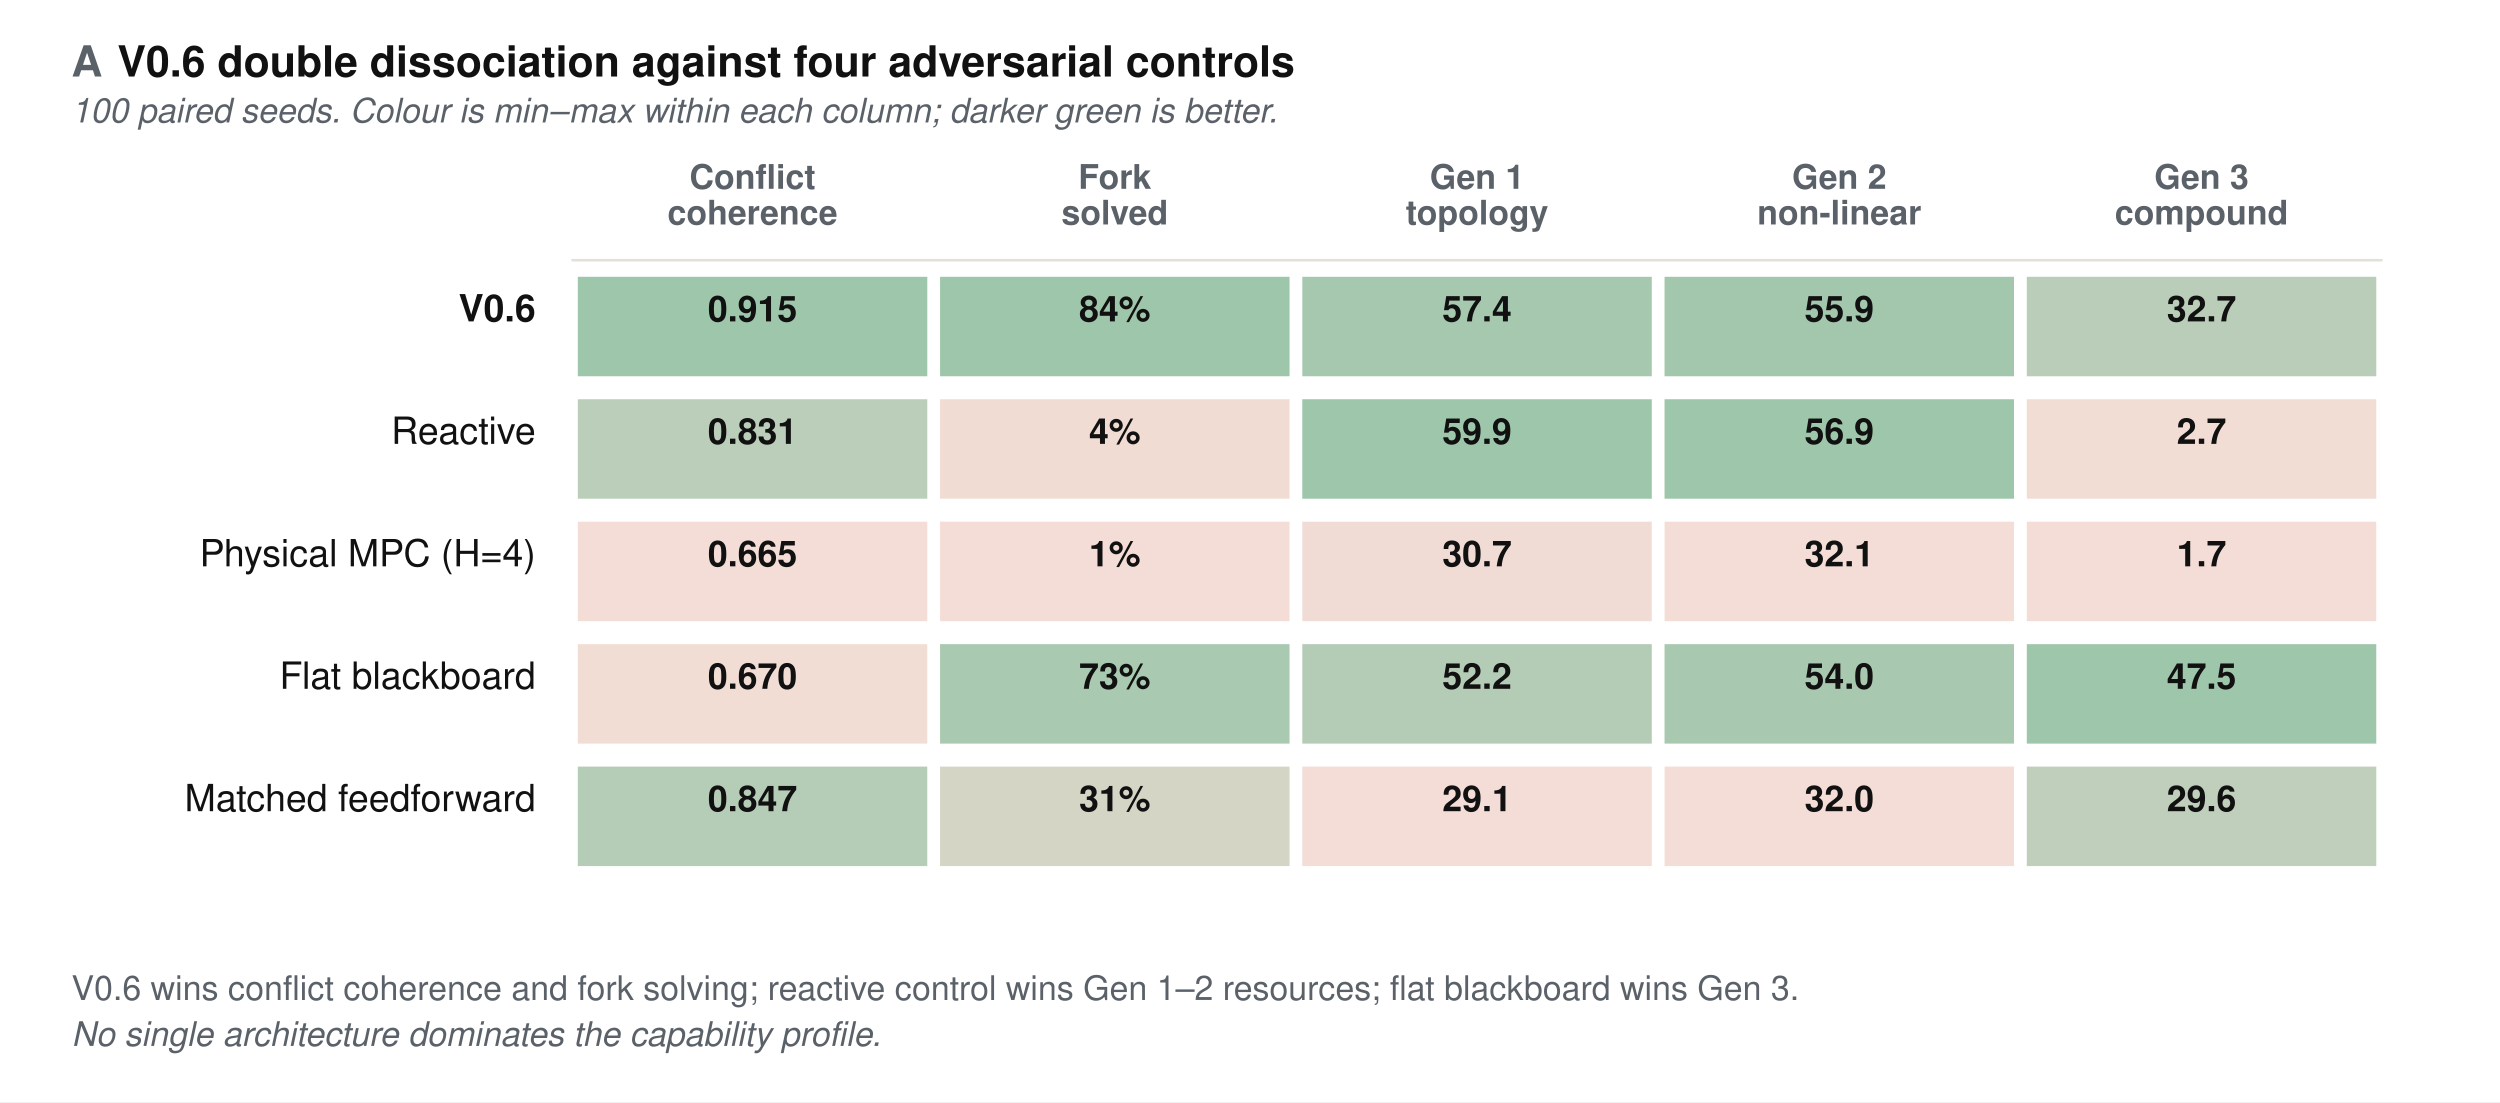
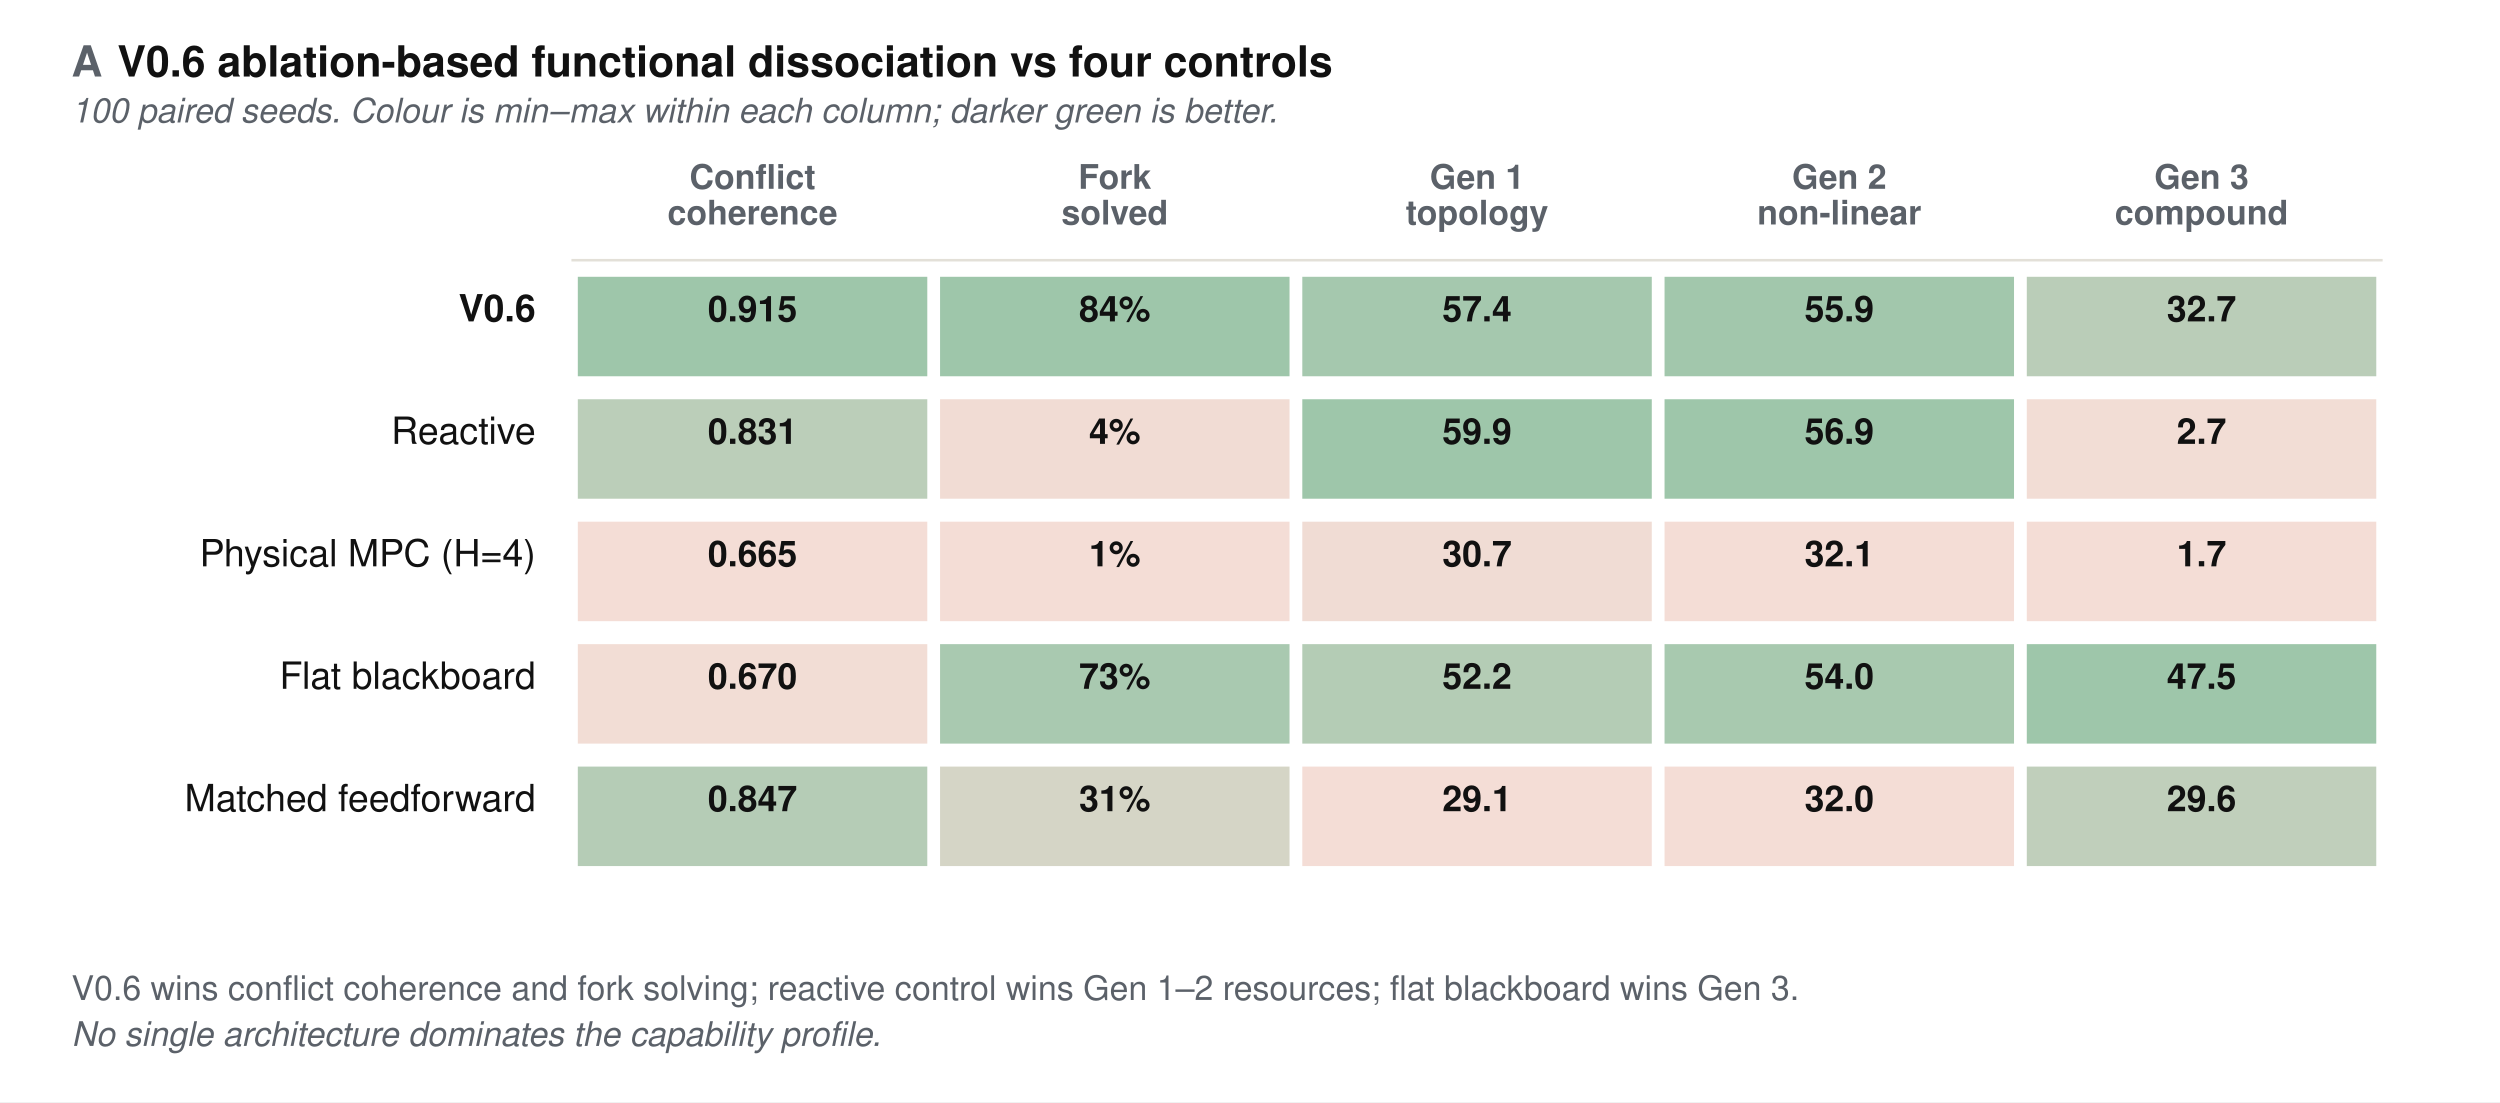
<svg xmlns="http://www.w3.org/2000/svg" viewBox="0 0 980 432" width="980" height="432" role="img">
  <defs>
    <marker id="arrow" viewBox="0 0 10 10" refX="9" refY="5" markerWidth="7" markerHeight="7" orient="auto-start-reverse">
      <path d="M 0 0 L 10 5 L 0 10 z" fill="#111111" />
    </marker>
  </defs>
  <rect width="980" height="432" fill="#ffffff" />
  <text x="28" y="30" font-family="Helvetica, Arial, sans-serif" font-size="16.8" font-weight="700" fill="#5b6169" text-anchor="start">A</text>
-   <text x="46" y="30" font-family="Helvetica, Arial, sans-serif" font-size="16.8" font-weight="700" fill="#111111" text-anchor="start">V0.6 double dissociation against four adversarial controls</text>
+   <text x="46" y="30" font-family="Helvetica, Arial, sans-serif" font-size="16.8" font-weight="700" fill="#111111" text-anchor="start">V0.6 ablation-based functional dissociation vs four controls</text>
  <text x="28" y="48" font-family="Helvetica, Arial, sans-serif" font-size="13.3" font-weight="400" fill="#5b6169" text-anchor="start" font-style="italic">100 paired seeds. Colour is min–max within each column; darker green is better.</text>
  <text x="295" y="74" font-family="Helvetica, Arial, sans-serif" font-size="13.3" font-weight="700" fill="#5b6169" text-anchor="middle">Conflict</text>
  <text x="295" y="88" font-family="Helvetica, Arial, sans-serif" font-size="13.3" font-weight="700" fill="#5b6169" text-anchor="middle">coherence</text>
  <text x="437" y="74" font-family="Helvetica, Arial, sans-serif" font-size="13.3" font-weight="700" fill="#5b6169" text-anchor="middle">Fork</text>
  <text x="437" y="88" font-family="Helvetica, Arial, sans-serif" font-size="13.3" font-weight="700" fill="#5b6169" text-anchor="middle">solved</text>
  <text x="579" y="74" font-family="Helvetica, Arial, sans-serif" font-size="13.3" font-weight="700" fill="#5b6169" text-anchor="middle">Gen 1</text>
  <text x="579" y="88" font-family="Helvetica, Arial, sans-serif" font-size="13.3" font-weight="700" fill="#5b6169" text-anchor="middle">topology</text>
  <text x="721" y="74" font-family="Helvetica, Arial, sans-serif" font-size="13.3" font-weight="700" fill="#5b6169" text-anchor="middle">Gen 2</text>
  <text x="721" y="88" font-family="Helvetica, Arial, sans-serif" font-size="13.3" font-weight="700" fill="#5b6169" text-anchor="middle">non-linear</text>
  <text x="863" y="74" font-family="Helvetica, Arial, sans-serif" font-size="13.3" font-weight="700" fill="#5b6169" text-anchor="middle">Gen 3</text>
  <text x="863" y="88" font-family="Helvetica, Arial, sans-serif" font-size="13.3" font-weight="700" fill="#5b6169" text-anchor="middle">compound</text>
  <text x="210" y="126" font-family="Helvetica, Arial, sans-serif" font-size="14.7" font-weight="700" fill="#111111" text-anchor="end">V0.6</text>
  <rect x="226" y="108" width="138" height="40" fill="rgb(158,198,170)" stroke="#ffffff" stroke-width="1" />
  <text x="295" y="126" font-family="Helvetica, Arial, sans-serif" font-size="14" font-weight="600" fill="#111111" text-anchor="middle">0.915</text>
  <rect x="368" y="108" width="138" height="40" fill="rgb(158,198,170)" stroke="#ffffff" stroke-width="1" />
  <text x="437" y="126" font-family="Helvetica, Arial, sans-serif" font-size="14" font-weight="600" fill="#111111" text-anchor="middle">84%</text>
  <rect x="510" y="108" width="138" height="40" fill="rgb(165,200,174)" stroke="#ffffff" stroke-width="1" />
  <text x="579" y="126" font-family="Helvetica, Arial, sans-serif" font-size="14" font-weight="600" fill="#111111" text-anchor="middle">57.4</text>
  <rect x="652" y="108" width="138" height="40" fill="rgb(162,199,172)" stroke="#ffffff" stroke-width="1" />
  <text x="721" y="126" font-family="Helvetica, Arial, sans-serif" font-size="14" font-weight="600" fill="#111111" text-anchor="middle">55.9</text>
  <rect x="794" y="108" width="138" height="40" fill="rgb(186,205,184)" stroke="#ffffff" stroke-width="1" />
  <text x="863" y="126" font-family="Helvetica, Arial, sans-serif" font-size="14" font-weight="600" fill="#111111" text-anchor="middle">32.7</text>
  <text x="210" y="174" font-family="Helvetica, Arial, sans-serif" font-size="14.7" font-weight="500" fill="#111111" text-anchor="end">Reactive</text>
  <rect x="226" y="156" width="138" height="40" fill="rgb(187,206,185)" stroke="#ffffff" stroke-width="1" />
  <text x="295" y="174" font-family="Helvetica, Arial, sans-serif" font-size="14" font-weight="600" fill="#111111" text-anchor="middle">0.831</text>
  <rect x="368" y="156" width="138" height="40" fill="rgb(241,220,212)" stroke="#ffffff" stroke-width="1" />
  <text x="437" y="174" font-family="Helvetica, Arial, sans-serif" font-size="14" font-weight="600" fill="#111111" text-anchor="middle">4%</text>
  <rect x="510" y="156" width="138" height="40" fill="rgb(158,198,170)" stroke="#ffffff" stroke-width="1" />
  <text x="579" y="174" font-family="Helvetica, Arial, sans-serif" font-size="14" font-weight="600" fill="#111111" text-anchor="middle">59.9</text>
  <rect x="652" y="156" width="138" height="40" fill="rgb(158,198,170)" stroke="#ffffff" stroke-width="1" />
  <text x="721" y="174" font-family="Helvetica, Arial, sans-serif" font-size="14" font-weight="600" fill="#111111" text-anchor="middle">56.9</text>
  <rect x="794" y="156" width="138" height="40" fill="rgb(242,221,213)" stroke="#ffffff" stroke-width="1" />
  <text x="863" y="174" font-family="Helvetica, Arial, sans-serif" font-size="14" font-weight="600" fill="#111111" text-anchor="middle">2.7</text>
  <text x="210" y="222" font-family="Helvetica, Arial, sans-serif" font-size="14.7" font-weight="500" fill="#111111" text-anchor="end">Physical MPC (H=4)</text>
  <rect x="226" y="204" width="138" height="40" fill="rgb(244,221,214)" stroke="#ffffff" stroke-width="1" />
  <text x="295" y="222" font-family="Helvetica, Arial, sans-serif" font-size="14" font-weight="600" fill="#111111" text-anchor="middle">0.665</text>
  <rect x="368" y="204" width="138" height="40" fill="rgb(244,221,214)" stroke="#ffffff" stroke-width="1" />
  <text x="437" y="222" font-family="Helvetica, Arial, sans-serif" font-size="14" font-weight="600" fill="#111111" text-anchor="middle">1%</text>
  <rect x="510" y="204" width="138" height="40" fill="rgb(240,220,212)" stroke="#ffffff" stroke-width="1" />
  <text x="579" y="222" font-family="Helvetica, Arial, sans-serif" font-size="14" font-weight="600" fill="#111111" text-anchor="middle">30.7</text>
  <rect x="652" y="204" width="138" height="40" fill="rgb(244,221,214)" stroke="#ffffff" stroke-width="1" />
  <text x="721" y="222" font-family="Helvetica, Arial, sans-serif" font-size="14" font-weight="600" fill="#111111" text-anchor="middle">32.1</text>
  <rect x="794" y="204" width="138" height="40" fill="rgb(244,221,214)" stroke="#ffffff" stroke-width="1" />
  <text x="863" y="222" font-family="Helvetica, Arial, sans-serif" font-size="14" font-weight="600" fill="#111111" text-anchor="middle">1.7</text>
  <text x="210" y="270" font-family="Helvetica, Arial, sans-serif" font-size="14.7" font-weight="500" fill="#111111" text-anchor="end">Flat blackboard</text>
  <rect x="226" y="252" width="138" height="40" fill="rgb(242,221,213)" stroke="#ffffff" stroke-width="1" />
  <text x="295" y="270" font-family="Helvetica, Arial, sans-serif" font-size="14" font-weight="600" fill="#111111" text-anchor="middle">0.670</text>
  <rect x="368" y="252" width="138" height="40" fill="rgb(169,201,176)" stroke="#ffffff" stroke-width="1" />
  <text x="437" y="270" font-family="Helvetica, Arial, sans-serif" font-size="14" font-weight="600" fill="#111111" text-anchor="middle">73%</text>
  <rect x="510" y="252" width="138" height="40" fill="rgb(180,204,181)" stroke="#ffffff" stroke-width="1" />
  <text x="579" y="270" font-family="Helvetica, Arial, sans-serif" font-size="14" font-weight="600" fill="#111111" text-anchor="middle">52.2</text>
  <rect x="652" y="252" width="138" height="40" fill="rgb(168,201,175)" stroke="#ffffff" stroke-width="1" />
  <text x="721" y="270" font-family="Helvetica, Arial, sans-serif" font-size="14" font-weight="600" fill="#111111" text-anchor="middle">54.0</text>
  <rect x="794" y="252" width="138" height="40" fill="rgb(158,198,170)" stroke="#ffffff" stroke-width="1" />
  <text x="863" y="270" font-family="Helvetica, Arial, sans-serif" font-size="14" font-weight="600" fill="#111111" text-anchor="middle">47.5</text>
  <text x="210" y="318" font-family="Helvetica, Arial, sans-serif" font-size="14.7" font-weight="500" fill="#111111" text-anchor="end">Matched feedforward</text>
  <rect x="226" y="300" width="138" height="40" fill="rgb(181,204,182)" stroke="#ffffff" stroke-width="1" />
  <text x="295" y="318" font-family="Helvetica, Arial, sans-serif" font-size="14" font-weight="600" fill="#111111" text-anchor="middle">0.847</text>
  <rect x="368" y="300" width="138" height="40" fill="rgb(213,213,198)" stroke="#ffffff" stroke-width="1" />
  <text x="437" y="318" font-family="Helvetica, Arial, sans-serif" font-size="14" font-weight="600" fill="#111111" text-anchor="middle">31%</text>
  <rect x="510" y="300" width="138" height="40" fill="rgb(244,221,214)" stroke="#ffffff" stroke-width="1" />
  <text x="579" y="318" font-family="Helvetica, Arial, sans-serif" font-size="14" font-weight="600" fill="#111111" text-anchor="middle">29.1</text>
  <rect x="652" y="300" width="138" height="40" fill="rgb(244,221,214)" stroke="#ffffff" stroke-width="1" />
  <text x="721" y="318" font-family="Helvetica, Arial, sans-serif" font-size="14" font-weight="600" fill="#111111" text-anchor="middle">32.0</text>
  <rect x="794" y="300" width="138" height="40" fill="rgb(192,207,187)" stroke="#ffffff" stroke-width="1" />
  <text x="863" y="318" font-family="Helvetica, Arial, sans-serif" font-size="14" font-weight="600" fill="#111111" text-anchor="middle">29.6</text>
  <line x1="224" y1="102" x2="934" y2="102" stroke="#e3e0d8" stroke-width="1" />
  <text x="28" y="392" font-family="Helvetica, Arial, sans-serif" font-size="13.3" font-weight="400" fill="#5b6169" text-anchor="start">V0.6 wins conflict coherence and fork solving; reactive control wins Gen 1–2 resources; flat blackboard wins Gen 3.</text>
  <text x="28" y="410" font-family="Helvetica, Arial, sans-serif" font-size="13.3" font-weight="400" fill="#5b6169" text-anchor="start" font-style="italic">No single architecture dominates the capability profile.</text>
</svg>
